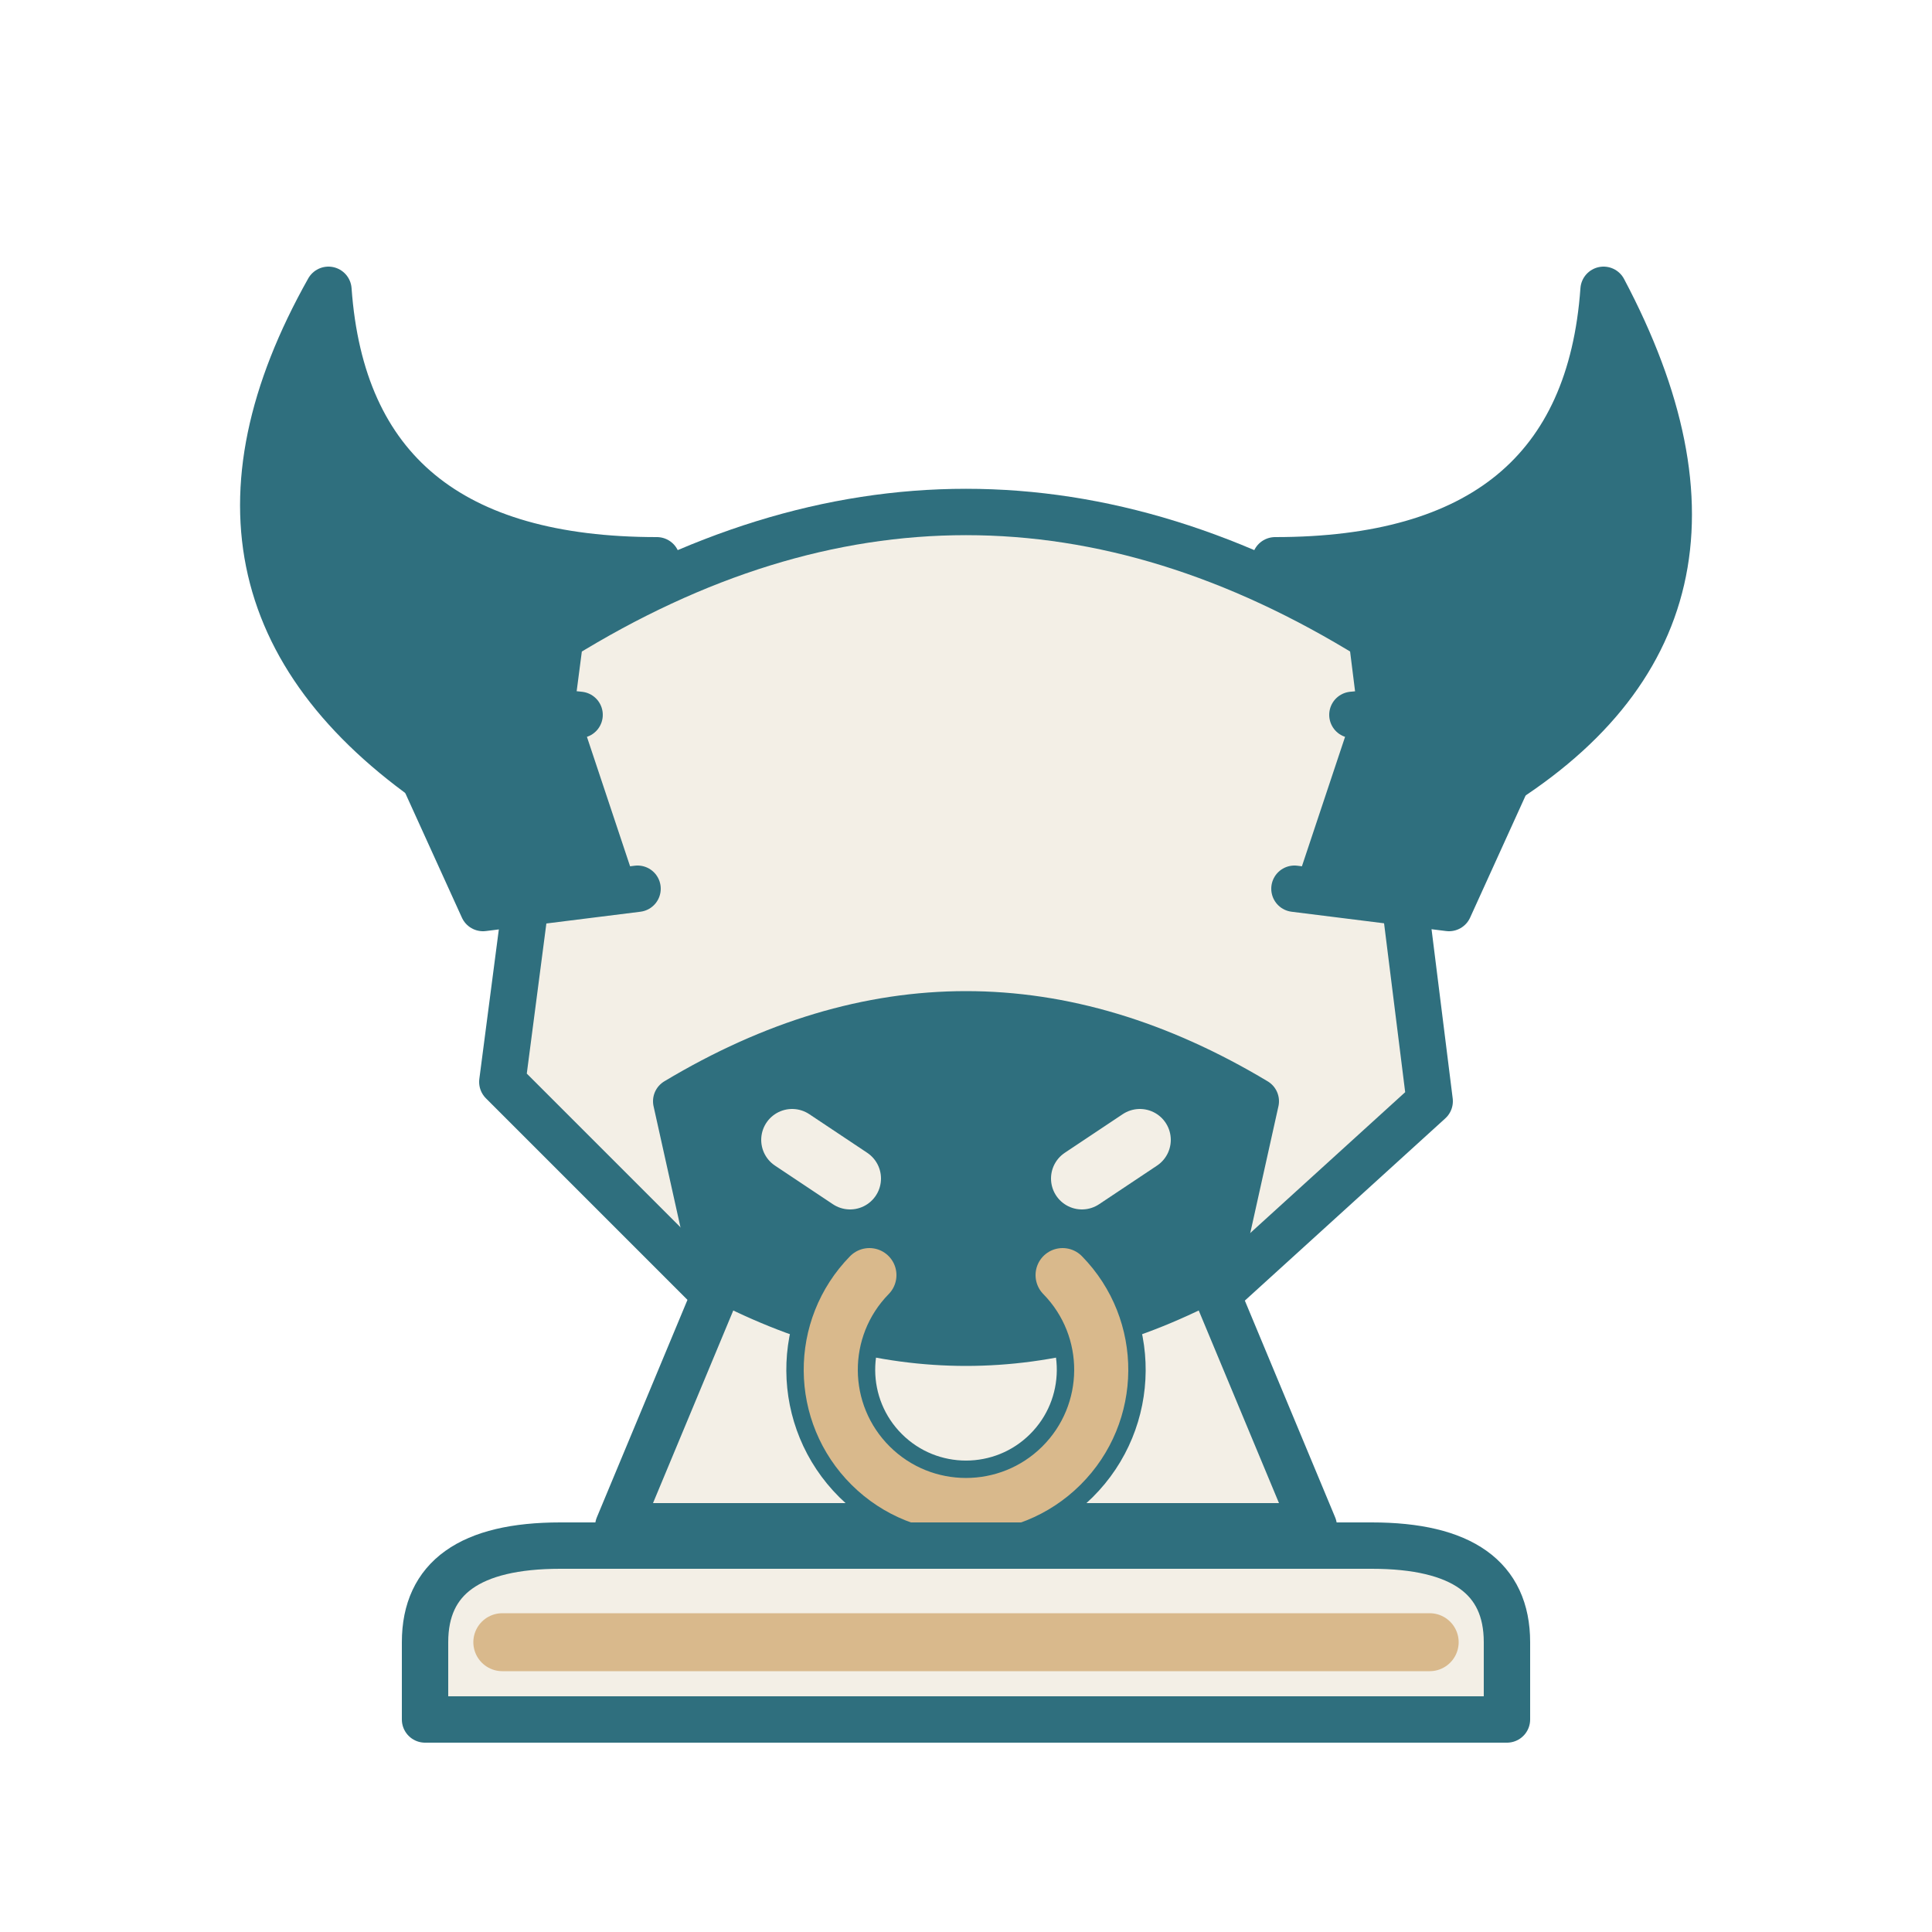
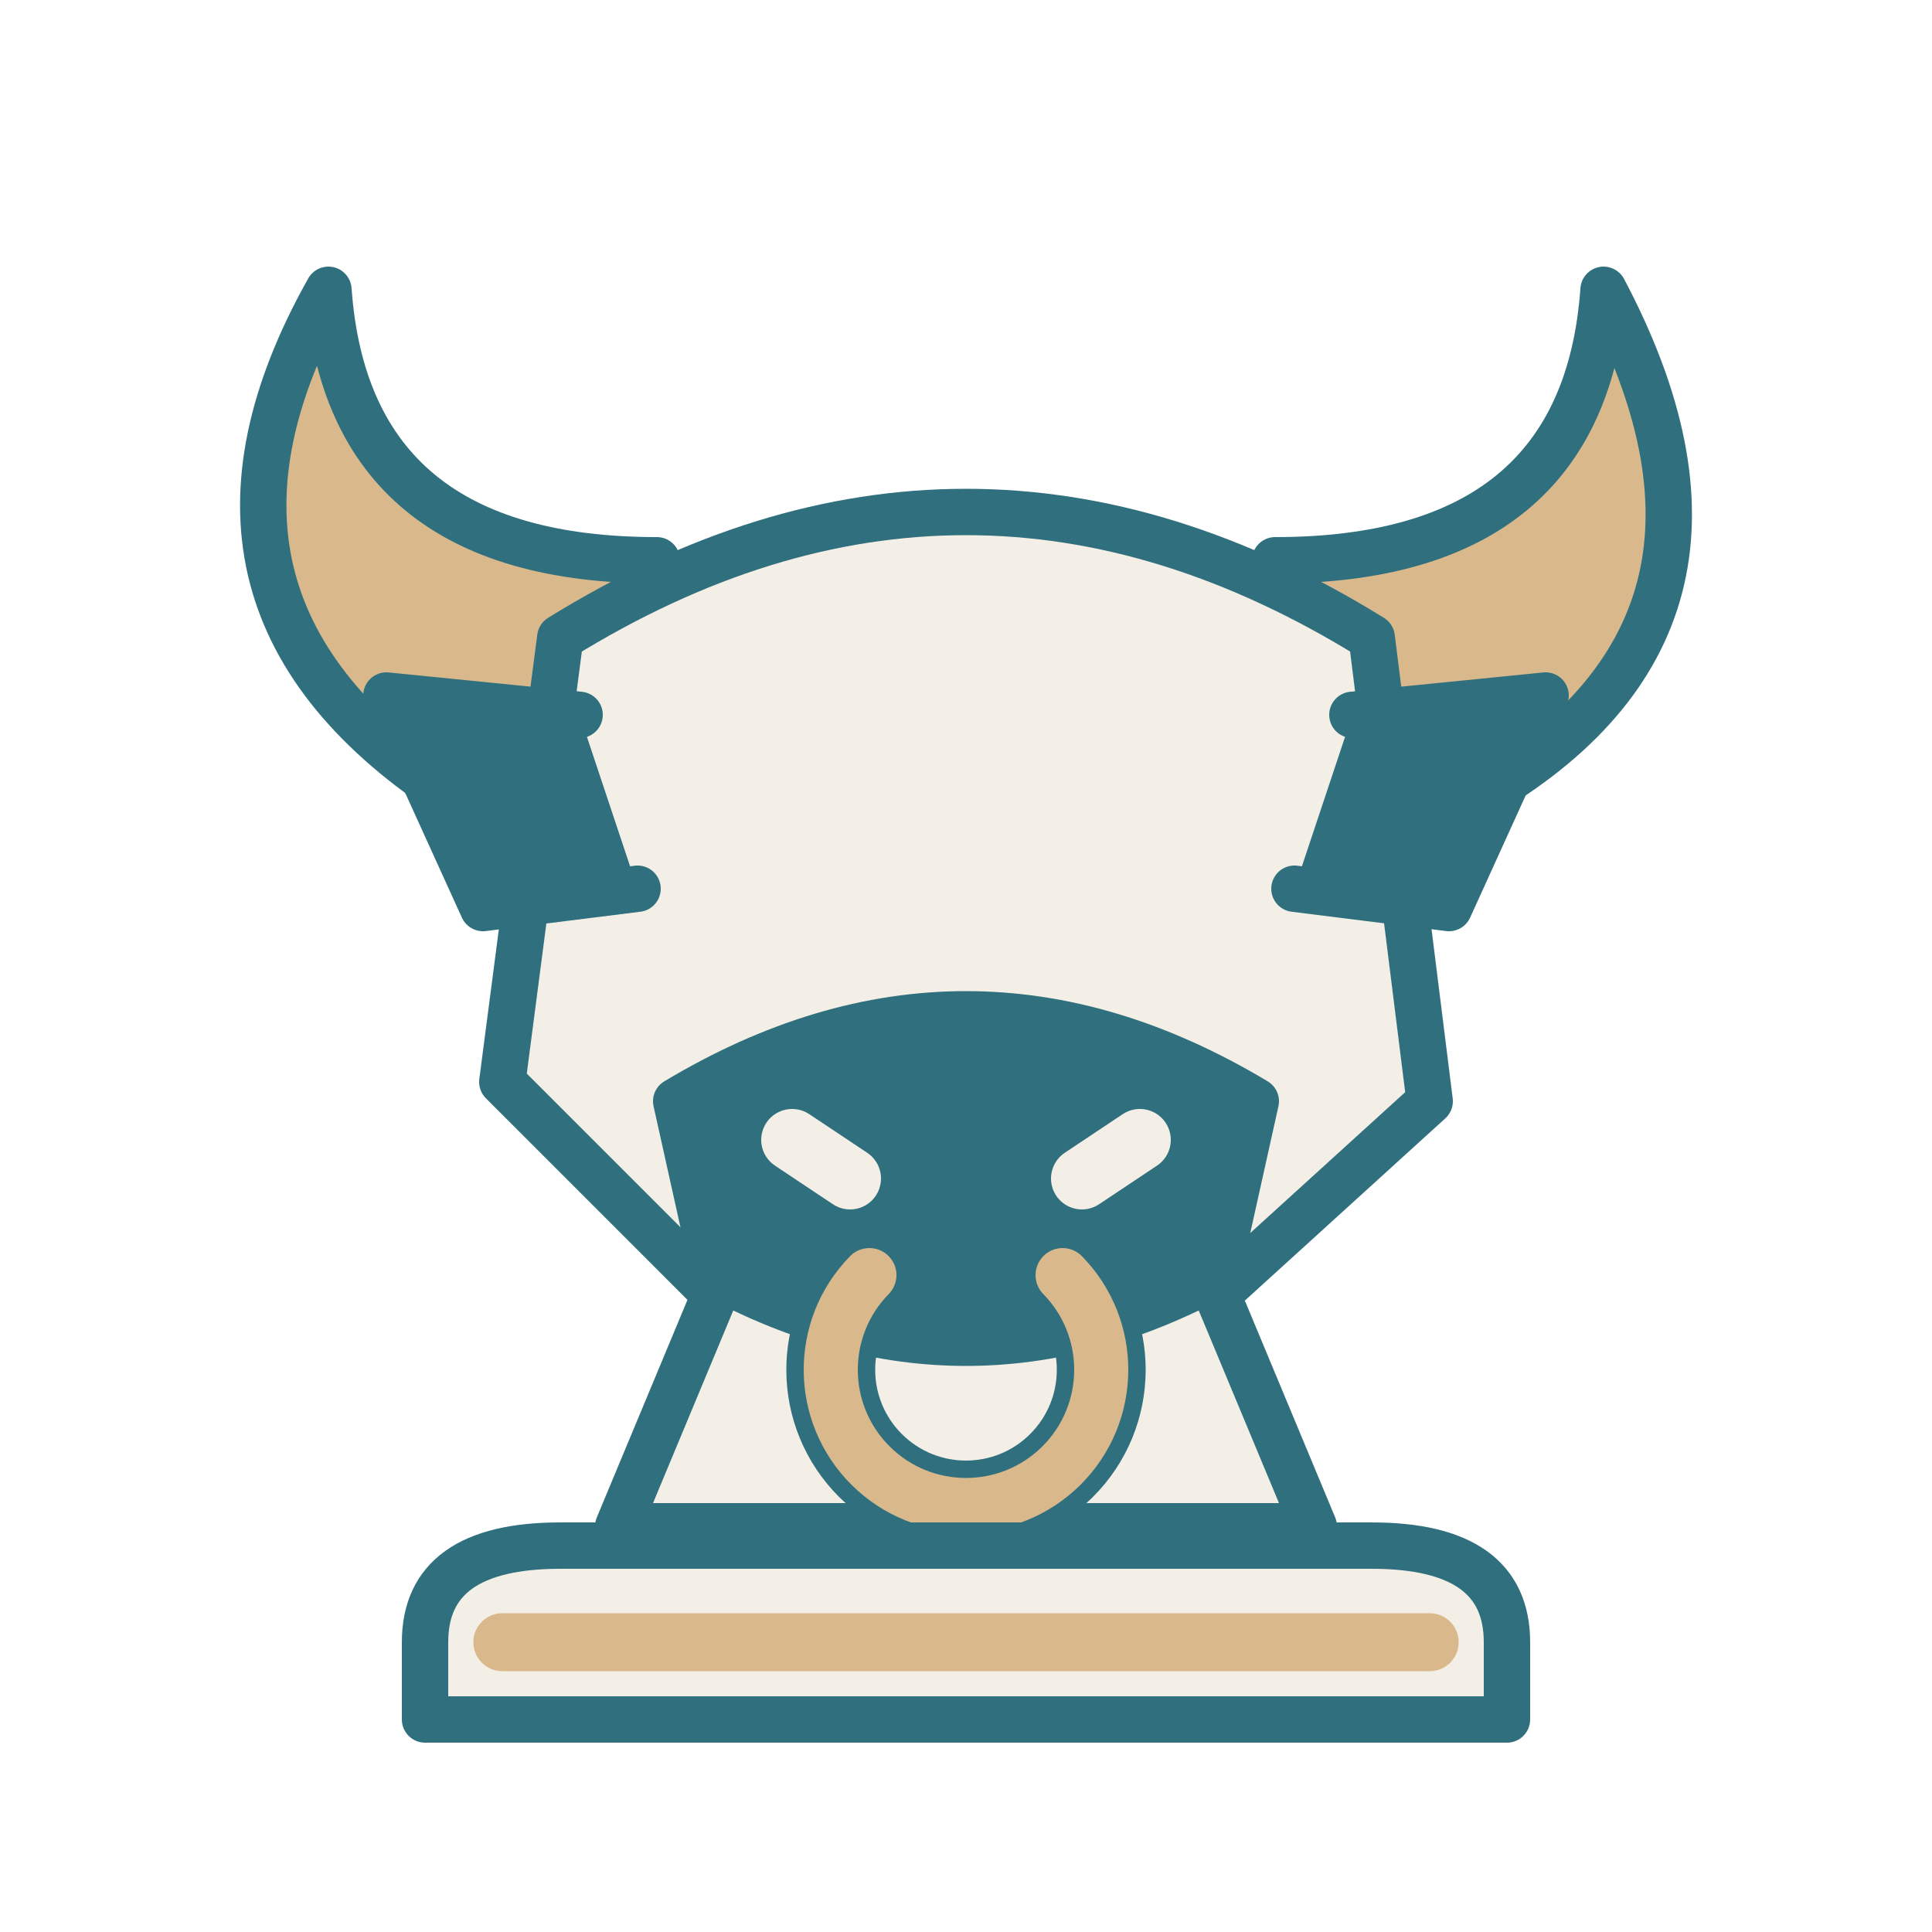
<svg xmlns="http://www.w3.org/2000/svg" viewBox="0 0 100 100">
  <g fill="#F3EFE6" stroke="#2F6F7E" stroke-width="2.4" stroke-linejoin="round" stroke-linecap="round">
-     <path d="M23 41 Q8 31 17 15 Q18 29 34 29 M66 29 Q82 29 83 15 Q92 32 77 41" fill="#2F6F7E" />
+     <path d="M23 41 Q8 31 17 15 Q18 29 34 29 M66 29 Q82 29 83 15 Q92 32 77 41" fill="#D9B98C" />
    <path d="M29 33 Q50 20 71 33 L74 57 L63 67 L68 79 H32 L37 67 L26 56Z" />
    <path d="M30 37 L20 36 L25 47 L33 46 M70 37 L80 36 L75 47 L67 46" fill="#2F6F7E" />
    <path d="M35 57 Q50 48 65 57 L63 66 Q50 73 37 66Z" fill="#2F6F7E" />
    <path d="M41 59 L44 61 M56 61 L59 59" fill="none" stroke="#F3EFE6" stroke-width="3.2" />
    <path d="M45 66 A7 7 0 1 0 55 66" fill="none" stroke="#2F6F7E" stroke-width="4.6" />
    <path d="M45 66 A7 7 0 1 0 55 66" fill="none" stroke="#D9B98C" stroke-width="2.8" />
    <path d="M22 89 V85 Q22 80 29 80 H71 Q78 80 78 85 V89Z" />
    <path d="M26 85 H74" stroke="#D9B98C" stroke-width="3" />
  </g>
</svg>
